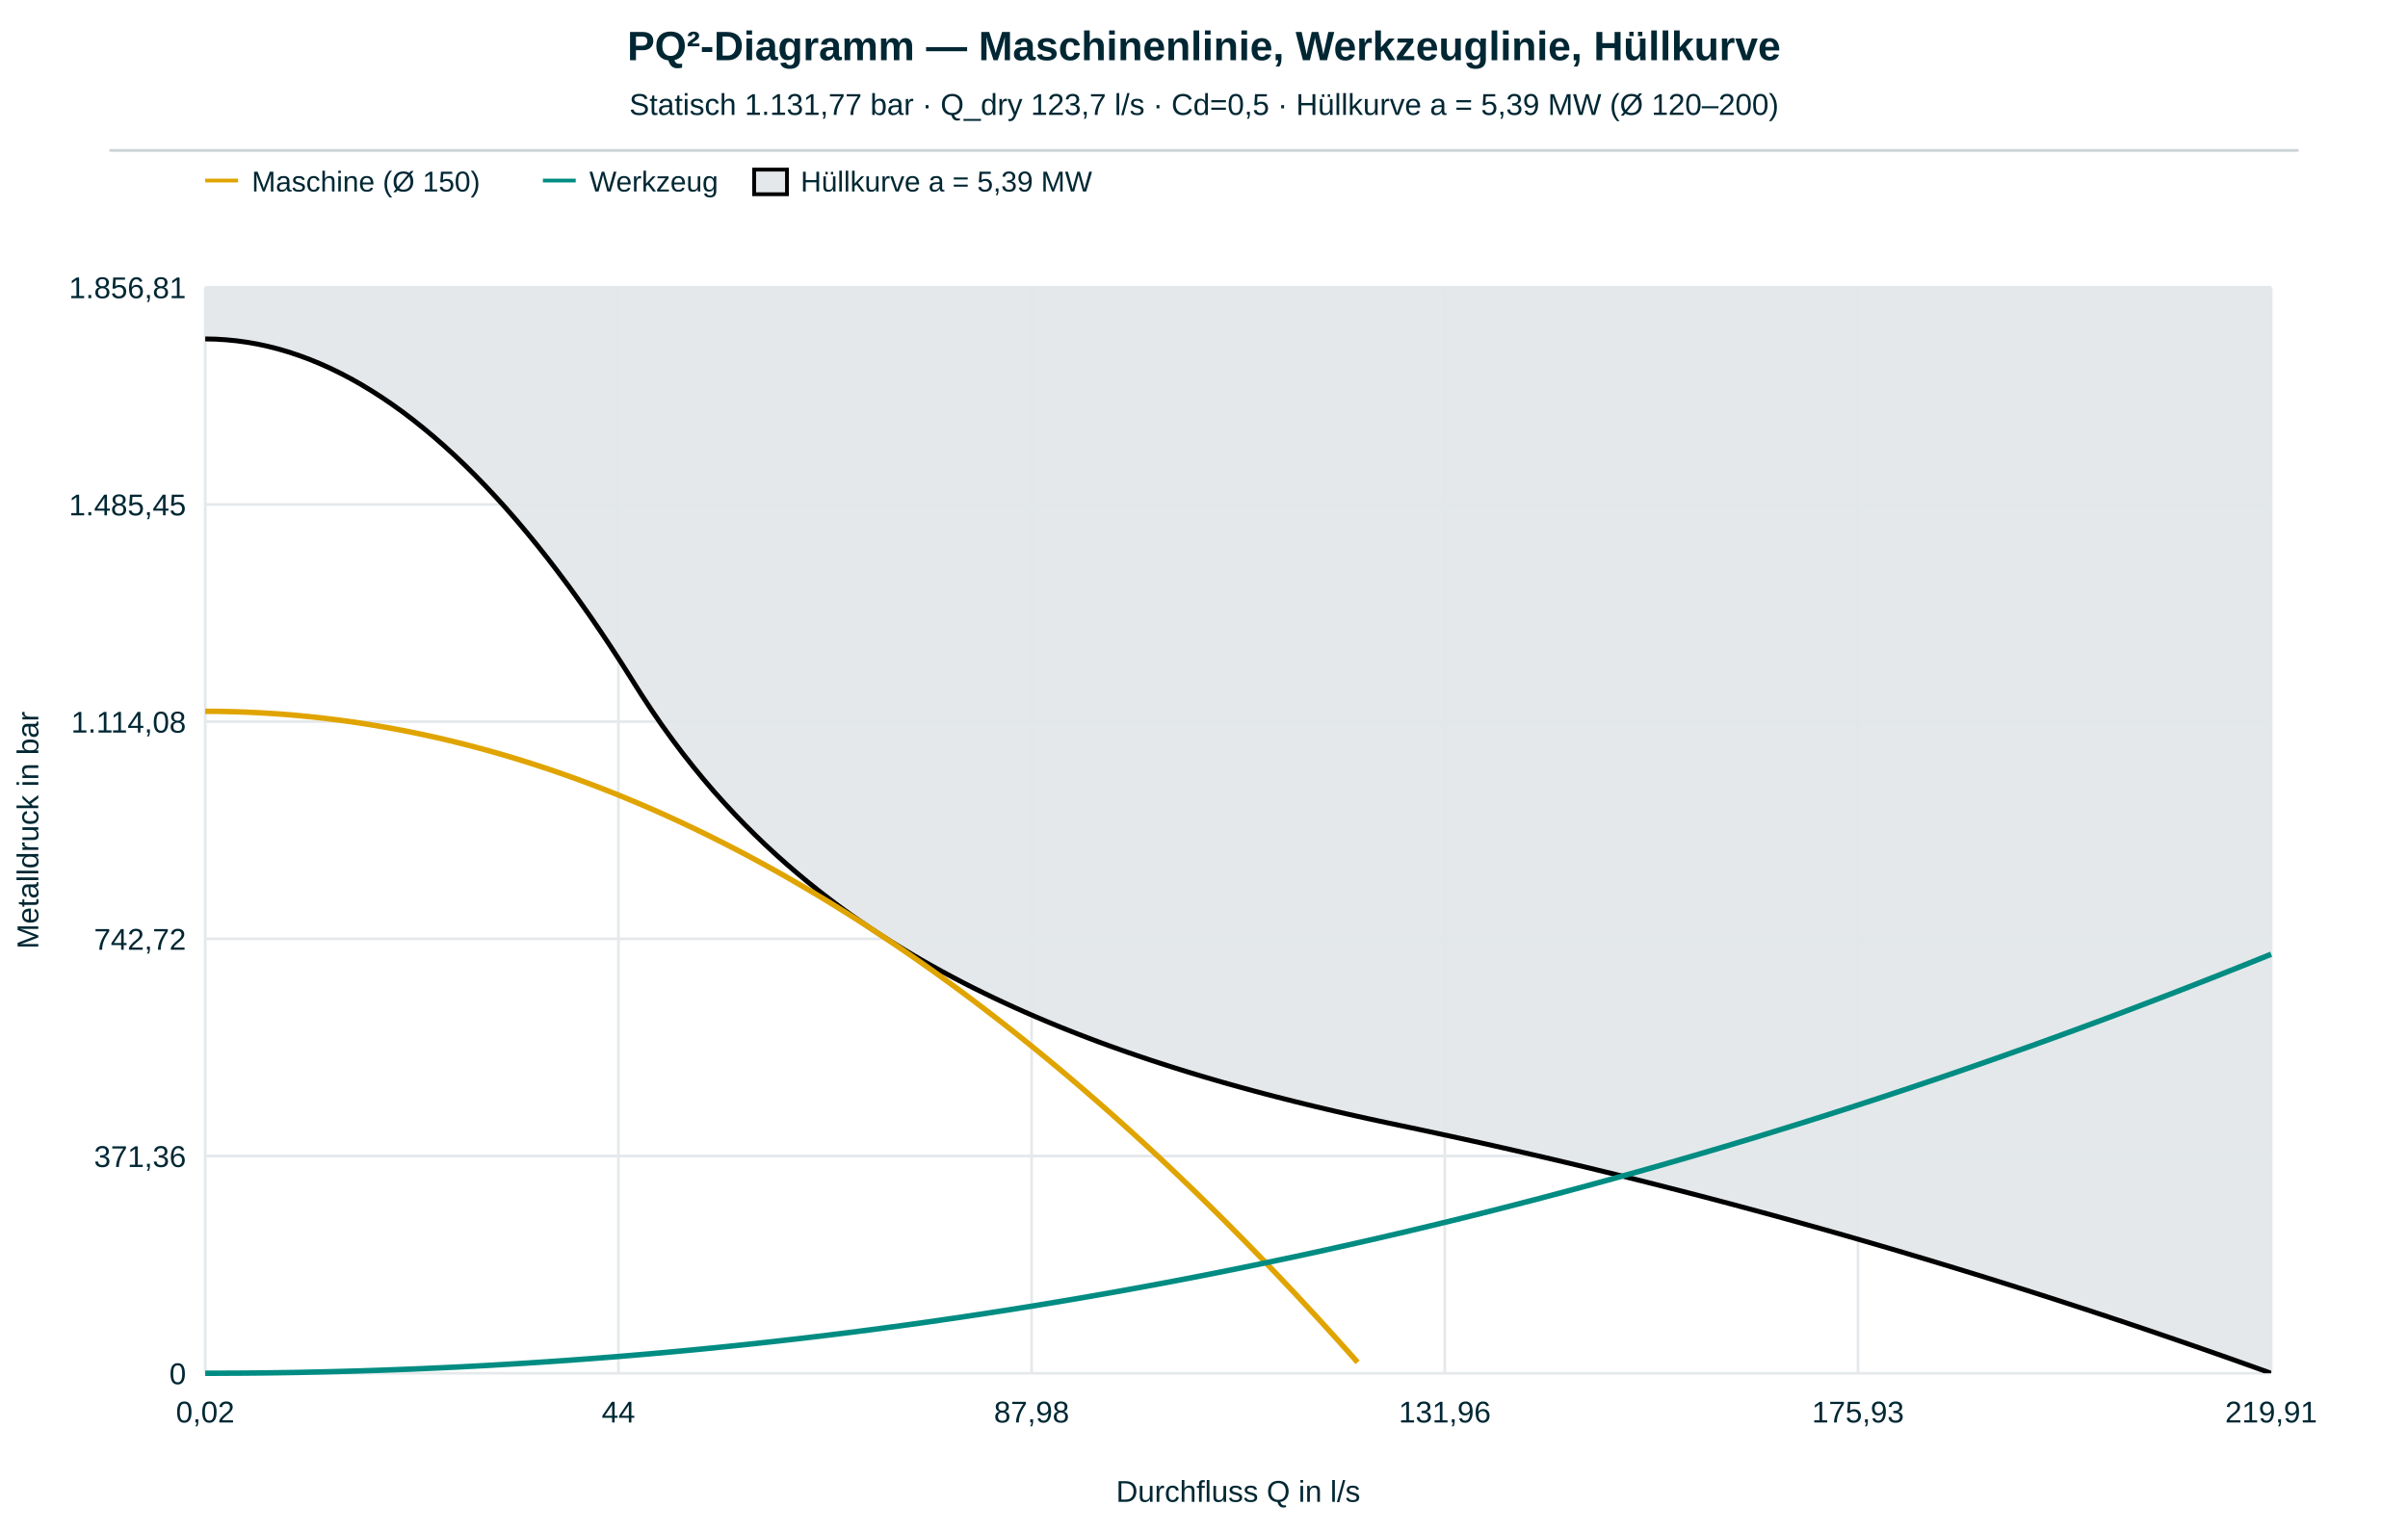
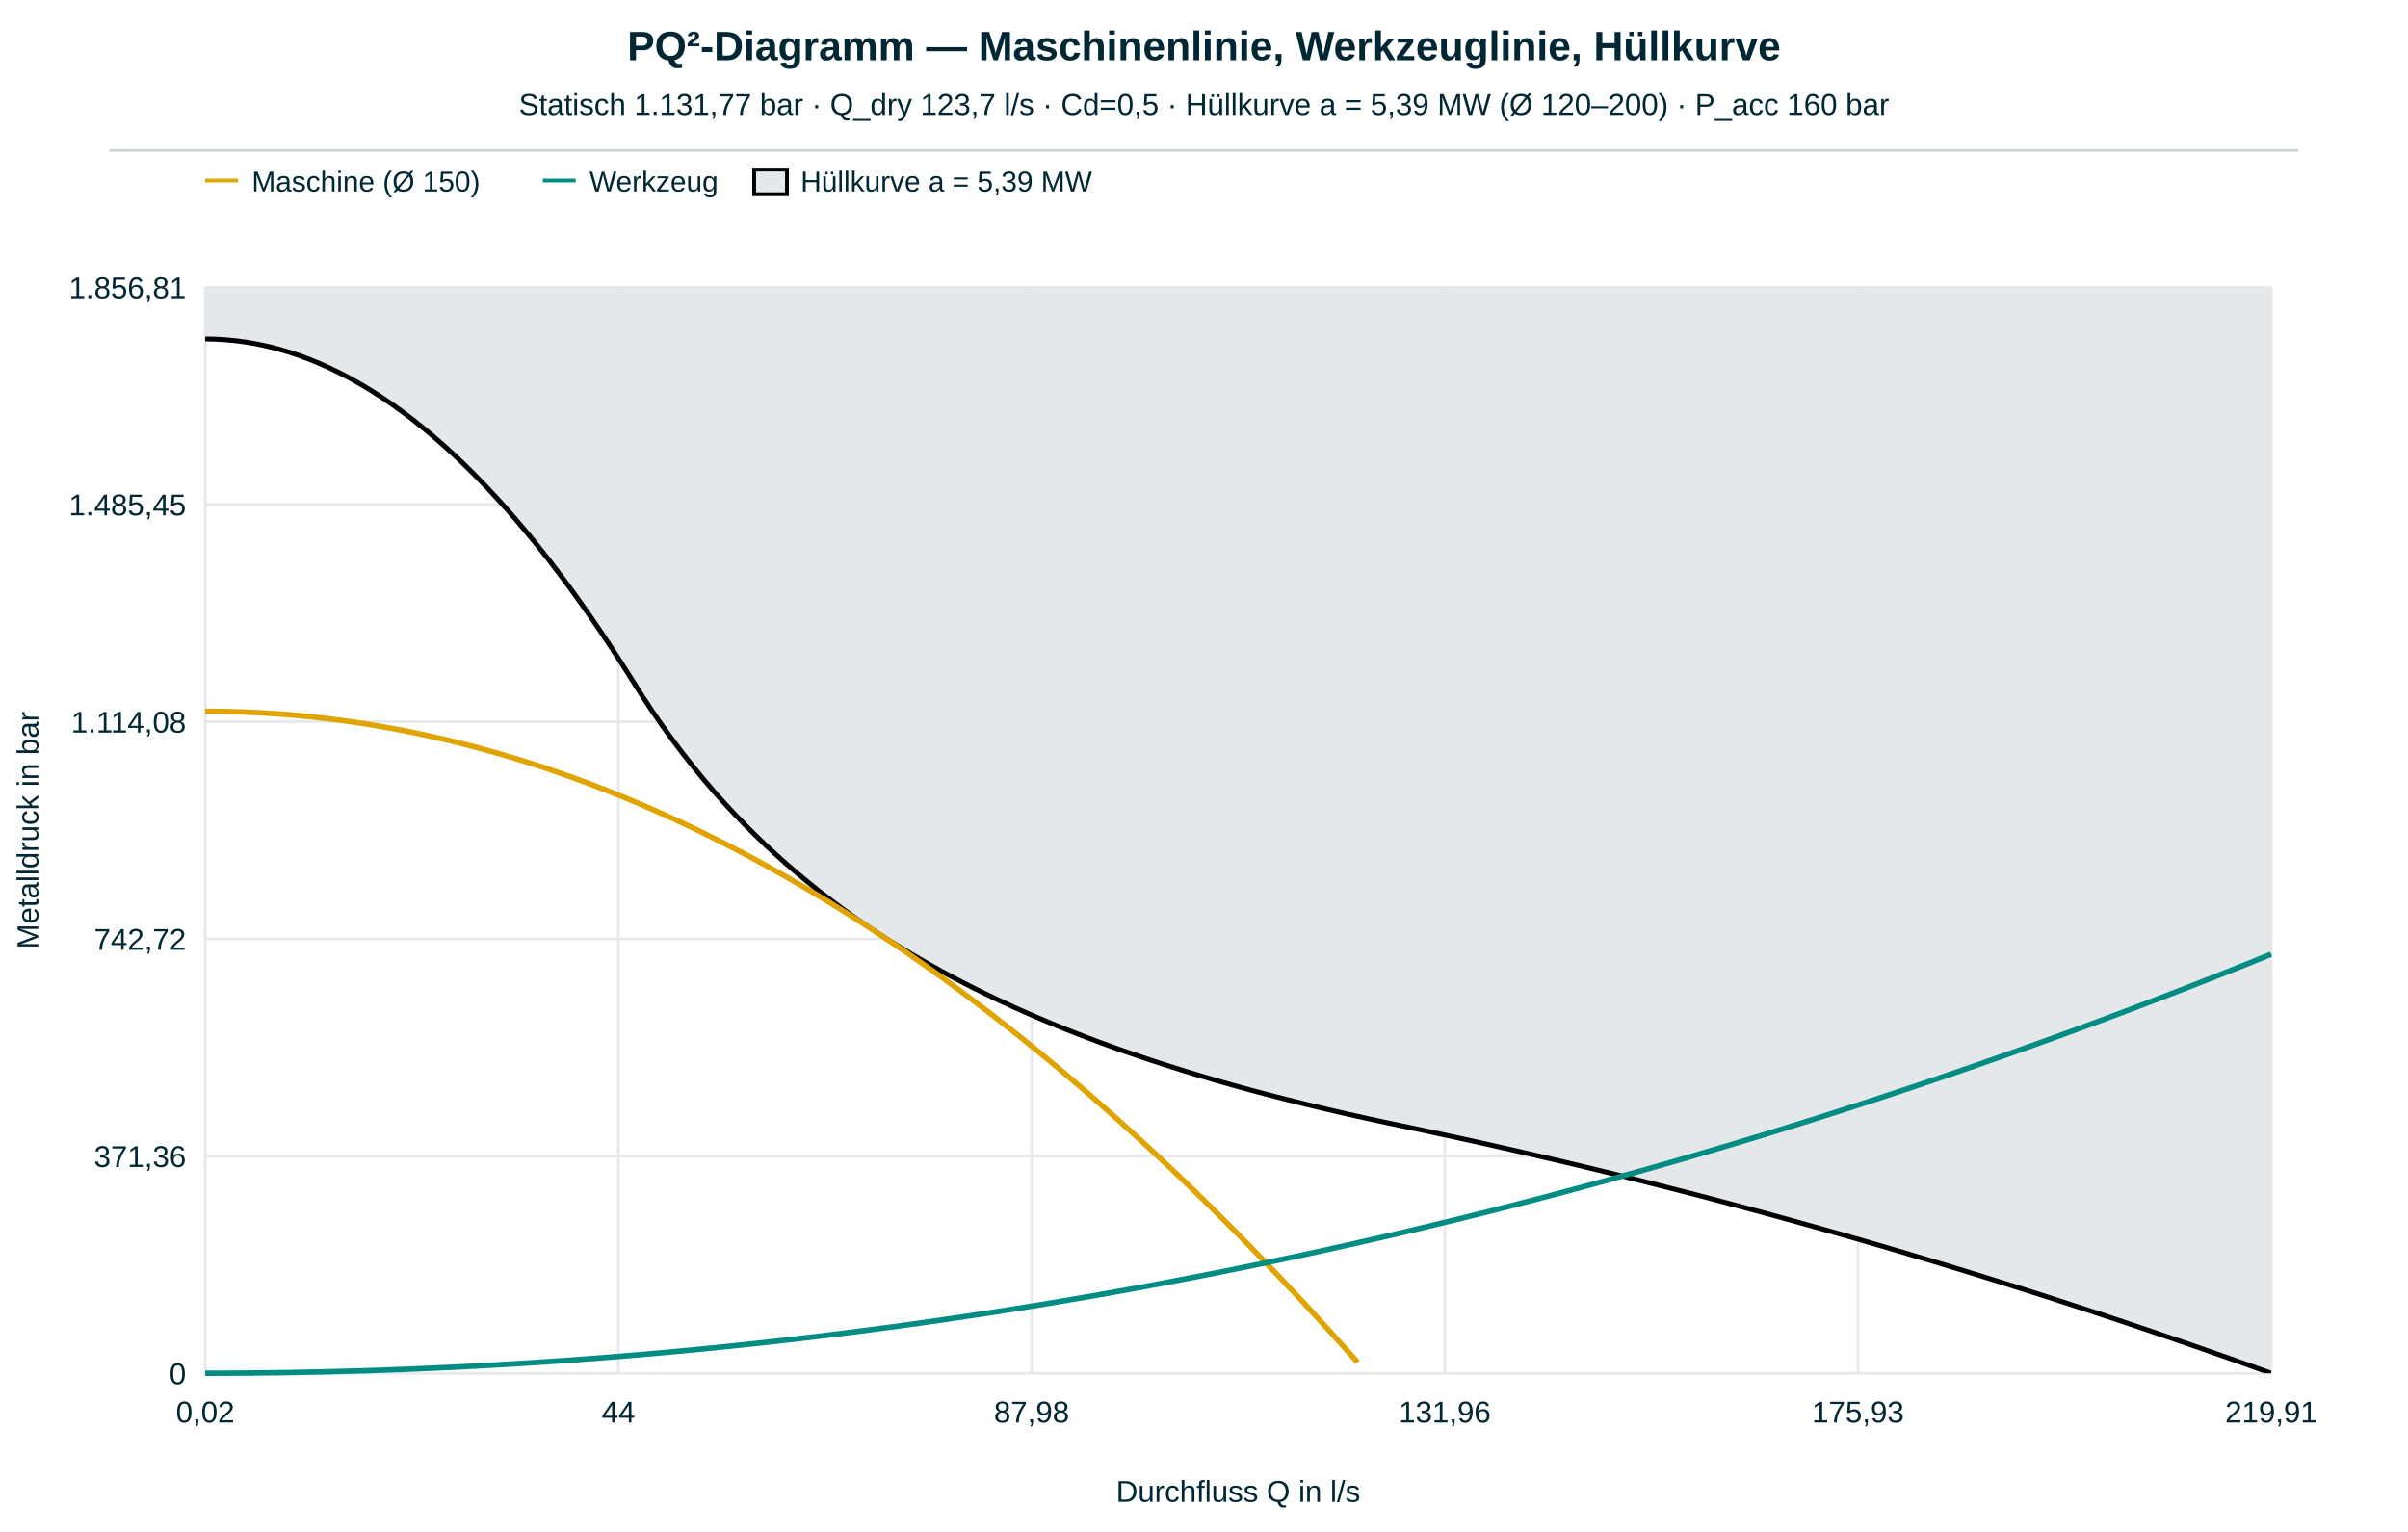
<svg xmlns="http://www.w3.org/2000/svg" viewBox="0 0 880 560" font-family="Arial, Helvetica, sans-serif" role="img">
  <defs>
    <clipPath id="clip0">
      <path d="M75.00 105.00h755.00v397.00h-755.00Z" />
    </clipPath>
    <clipPath id="clip1">
      <path d="M75.00 123.90L78.79 123.98L82.59 124.21L86.38 124.58L90.18 125.10L93.97 125.76L97.76 126.57L101.56 127.53L105.35 128.64L109.15 129.90L112.94 131.30L116.73 132.85L120.53 134.55L124.32 136.39L128.12 138.38L131.91 140.52L135.70 142.81L139.50 145.24L143.29 147.82L147.09 150.55L150.88 153.43L154.67 156.45L158.47 159.62L162.26 162.94L166.06 166.40L169.85 170.01L173.64 173.77L177.44 177.68L181.23 181.73L185.03 185.93L188.82 190.28L192.61 194.78L196.41 199.42L200.20 204.21L203.99 209.15L207.79 214.23L211.58 219.47L215.38 224.85L219.17 230.37L222.96 236.05L226.76 241.87L230.55 247.84L234.35 253.86L238.14 259.63L241.93 265.14L245.73 270.40L249.52 275.43L253.32 280.25L257.11 284.87L260.90 289.30L264.70 293.55L268.49 297.63L272.29 301.56L276.08 305.34L279.87 308.98L283.67 312.49L287.46 315.87L291.26 319.14L295.05 322.29L298.84 325.34L302.64 328.28L306.43 331.13L310.23 333.88L314.02 336.55L317.81 339.13L321.61 341.64L325.40 344.07L329.20 346.42L332.99 348.71L336.78 350.93L340.58 353.09L344.37 355.19L348.17 357.22L351.96 359.21L355.75 361.14L359.55 363.01L363.34 364.84L367.14 366.62L370.93 368.36L374.72 370.05L378.52 371.70L382.31 373.31L386.11 374.88L389.90 376.41L393.69 377.90L397.49 379.36L401.28 380.79L405.08 382.18L408.87 383.54L412.66 384.87L416.46 386.17L420.25 387.45L424.05 388.69L427.84 389.91L431.63 391.10L435.43 392.27L439.22 393.41L443.02 394.53L446.81 395.63L450.60 396.70L454.40 397.75L458.19 398.79L461.98 399.80L465.78 400.79L469.57 401.76L473.37 402.72L477.16 403.65L480.95 404.57L484.75 405.47L488.54 406.36L492.34 407.23L496.13 408.08L499.92 408.92L503.72 409.74L507.51 410.55L511.31 411.35L515.10 412.14L518.89 412.94L522.69 413.75L526.48 414.57L530.28 415.39L534.07 416.22L537.86 417.05L541.66 417.89L545.45 418.74L549.25 419.60L553.04 420.46L556.83 421.33L560.63 422.21L564.42 423.09L568.22 423.98L572.01 424.88L575.80 425.78L579.60 426.69L583.39 427.61L587.19 428.53L590.98 429.46L594.77 430.40L598.57 431.35L602.36 432.30L606.16 433.26L609.95 434.23L613.74 435.20L617.54 436.18L621.33 437.16L625.13 438.16L628.92 439.16L632.71 440.16L636.51 441.18L640.30 442.20L644.10 443.23L647.89 444.26L651.68 445.30L655.48 446.35L659.27 447.41L663.07 448.47L666.86 449.54L670.65 450.61L674.45 451.69L678.24 452.78L682.04 453.88L685.83 454.98L689.62 456.09L693.42 457.21L697.21 458.34L701.01 459.47L704.80 460.60L708.59 461.75L712.39 462.90L716.18 464.06L719.97 465.22L723.77 466.39L727.56 467.57L731.36 468.76L735.15 469.95L738.94 471.15L742.74 472.36L746.53 473.57L750.33 474.79L754.12 476.02L757.91 477.25L761.71 478.49L765.50 479.74L769.30 480.99L773.09 482.26L776.88 483.52L780.68 484.80L784.47 486.08L788.27 487.37L792.06 488.67L795.85 489.97L799.65 491.28L803.44 492.59L807.24 493.92L811.03 495.25L814.82 496.58L818.62 497.93L822.41 499.28L826.21 500.64L830.00 502.00L830.00 502.00L75.00 502.00Z" />
    </clipPath>
    <clipPath id="clip2">
      <path d="M74.00 104.00h757.00v399.00h-757.00Z" />
    </clipPath>
  </defs>
  <rect x="0.00" y="0.00" width="880.00" height="560.00" fill="#ffffff" />
  <text x="440.00" y="22.00" font-family="Arial, Helvetica, sans-serif" font-size="15" font-weight="700" fill="#002733" text-anchor="middle">PQ²-Diagramm — Maschinenlinie, Werkzeuglinie, Hüllkurve</text>
-   <text x="440.00" y="42.00" font-family="Arial, Helvetica, sans-serif" font-size="11" font-weight="400" fill="#002733" text-anchor="middle">Statisch 1.131,77 bar · Q_dry 123,7 l/s · Cd=0,5 · Hüllkurve a = 5,39 MW (Ø 120–200)</text>
+   <text x="440.00" y="42.00" font-family="Arial, Helvetica, sans-serif" font-size="11" font-weight="400" fill="#002733" text-anchor="middle">Statisch 1.131,77 bar · Q_dry 123,7 l/s · Cd=0,5 · Hüllkurve a = 5,39 MW (Ø 120–200) · P_acc 160 bar</text>
  <path d="M40.00 55.00L840.00 55.00" fill="none" stroke="#ccd4d6" stroke-width="1" stroke-linejoin="round" />
  <path d="M75.00 105.00L75.00 502.00" fill="none" stroke="#e5e9eb" stroke-width="1" stroke-linejoin="round" />
  <path d="M75.00 105.00L830.00 105.00" fill="none" stroke="#e5e9eb" stroke-width="1" stroke-linejoin="round" />
  <text x="75.00" y="520.00" font-family="Arial, Helvetica, sans-serif" font-size="11" font-weight="400" fill="#002733" text-anchor="middle">0,02</text>
  <text x="68.00" y="109.00" font-family="Arial, Helvetica, sans-serif" font-size="11" font-weight="400" fill="#002733" text-anchor="end">1.856,81</text>
  <path d="M226.00 105.00L226.00 502.00" fill="none" stroke="#e5e9eb" stroke-width="1" stroke-linejoin="round" />
  <path d="M75.00 184.40L830.00 184.40" fill="none" stroke="#e5e9eb" stroke-width="1" stroke-linejoin="round" />
  <text x="226.00" y="520.00" font-family="Arial, Helvetica, sans-serif" font-size="11" font-weight="400" fill="#002733" text-anchor="middle">44</text>
  <text x="68.00" y="188.40" font-family="Arial, Helvetica, sans-serif" font-size="11" font-weight="400" fill="#002733" text-anchor="end">1.485,45</text>
  <path d="M377.00 105.00L377.00 502.00" fill="none" stroke="#e5e9eb" stroke-width="1" stroke-linejoin="round" />
  <path d="M75.00 263.80L830.00 263.80" fill="none" stroke="#e5e9eb" stroke-width="1" stroke-linejoin="round" />
  <text x="377.00" y="520.00" font-family="Arial, Helvetica, sans-serif" font-size="11" font-weight="400" fill="#002733" text-anchor="middle">87,98</text>
  <text x="68.00" y="267.80" font-family="Arial, Helvetica, sans-serif" font-size="11" font-weight="400" fill="#002733" text-anchor="end">1.114,08</text>
  <path d="M528.00 105.00L528.00 502.00" fill="none" stroke="#e5e9eb" stroke-width="1" stroke-linejoin="round" />
  <path d="M75.00 343.20L830.00 343.20" fill="none" stroke="#e5e9eb" stroke-width="1" stroke-linejoin="round" />
  <text x="528.00" y="520.00" font-family="Arial, Helvetica, sans-serif" font-size="11" font-weight="400" fill="#002733" text-anchor="middle">131,96</text>
  <text x="68.00" y="347.20" font-family="Arial, Helvetica, sans-serif" font-size="11" font-weight="400" fill="#002733" text-anchor="end">742,72</text>
  <path d="M679.00 105.00L679.00 502.00" fill="none" stroke="#e5e9eb" stroke-width="1" stroke-linejoin="round" />
  <path d="M75.00 422.60L830.00 422.60" fill="none" stroke="#e5e9eb" stroke-width="1" stroke-linejoin="round" />
  <text x="679.00" y="520.00" font-family="Arial, Helvetica, sans-serif" font-size="11" font-weight="400" fill="#002733" text-anchor="middle">175,93</text>
  <text x="68.00" y="426.60" font-family="Arial, Helvetica, sans-serif" font-size="11" font-weight="400" fill="#002733" text-anchor="end">371,36</text>
  <path d="M830.00 105.00L830.00 502.00" fill="none" stroke="#e5e9eb" stroke-width="1" stroke-linejoin="round" />
  <path d="M75.00 502.00L830.00 502.00" fill="none" stroke="#e5e9eb" stroke-width="1" stroke-linejoin="round" />
  <text x="830.00" y="520.00" font-family="Arial, Helvetica, sans-serif" font-size="11" font-weight="400" fill="#002733" text-anchor="middle">219,91</text>
  <text x="68.00" y="506.00" font-family="Arial, Helvetica, sans-serif" font-size="11" font-weight="400" fill="#002733" text-anchor="end">0</text>
  <text x="452.50" y="549.00" font-family="Arial, Helvetica, sans-serif" font-size="11" font-weight="400" fill="#002733" text-anchor="middle">Durchfluss Q in l/s</text>
  <text x="0.00" y="0.00" font-family="Arial, Helvetica, sans-serif" font-size="11" font-weight="400" fill="#002733" text-anchor="middle" transform="translate(14.00 303.50) rotate(-90.00)">Metalldruck in bar</text>
  <g clip-path="url(#clip0)">
    <g clip-path="url(#clip1)">
</g>
    <path d="M75.00 123.90L78.79 123.98L82.59 124.21L86.38 124.58L90.18 125.10L93.97 125.76L97.76 126.57L101.56 127.53L105.35 128.64L109.15 129.90L112.94 131.30L116.73 132.85L120.53 134.55L124.32 136.39L128.12 138.38L131.91 140.52L135.70 142.81L139.50 145.24L143.29 147.82L147.09 150.55L150.88 153.43L154.67 156.45L158.47 159.62L162.26 162.94L166.06 166.40L169.85 170.01L173.64 173.77L177.44 177.68L181.23 181.73L185.03 185.93L188.82 190.28L192.61 194.78L196.41 199.42L200.20 204.21L203.99 209.15L207.79 214.23L211.58 219.47L215.38 224.85L219.17 230.37L222.96 236.05L226.76 241.87L230.55 247.84L234.35 253.86L238.14 259.63L241.93 265.14L245.73 270.40L249.52 275.43L253.32 280.25L257.11 284.87L260.90 289.30L264.70 293.55L268.49 297.63L272.29 301.56L276.08 305.34L279.87 308.98L283.67 312.49L287.46 315.87L291.26 319.14L295.05 322.29L298.84 325.34L302.64 328.28L306.43 331.13L310.23 333.88L314.02 336.55L317.81 339.13L321.61 341.64L325.40 344.07L329.20 346.42L332.99 348.71L336.78 350.93L340.58 353.09L344.37 355.19L348.17 357.22L351.96 359.21L355.75 361.14L359.55 363.01L363.34 364.84L367.14 366.62L370.93 368.36L374.72 370.05L378.52 371.70L382.31 373.31L386.11 374.88L389.90 376.41L393.69 377.90L397.49 379.36L401.28 380.79L405.08 382.18L408.87 383.54L412.66 384.87L416.46 386.17L420.25 387.45L424.05 388.69L427.84 389.91L431.63 391.10L435.43 392.27L439.22 393.41L443.02 394.53L446.81 395.63L450.60 396.70L454.40 397.75L458.19 398.79L461.98 399.80L465.78 400.79L469.57 401.76L473.37 402.72L477.16 403.65L480.95 404.57L484.75 405.47L488.54 406.36L492.34 407.23L496.13 408.08L499.92 408.92L503.72 409.74L507.51 410.55L511.31 411.35L515.10 412.14L518.89 412.94L522.69 413.75L526.48 414.57L530.28 415.39L534.07 416.22L537.86 417.05L541.66 417.89L545.45 418.74L549.25 419.60L553.04 420.46L556.83 421.33L560.63 422.21L564.42 423.09L568.22 423.98L572.01 424.88L575.80 425.78L579.60 426.69L583.39 427.61L587.19 428.53L590.98 429.46L594.77 430.40L598.57 431.35L602.36 432.30L606.16 433.26L609.95 434.23L613.74 435.20L617.54 436.18L621.33 437.16L625.13 438.16L628.92 439.16L632.71 440.16L636.51 441.18L640.30 442.20L644.10 443.23L647.89 444.26L651.68 445.30L655.48 446.35L659.27 447.41L663.07 448.47L666.86 449.54L670.65 450.61L674.45 451.69L678.24 452.78L682.04 453.88L685.83 454.98L689.62 456.09L693.42 457.21L697.21 458.34L701.01 459.47L704.80 460.60L708.59 461.75L712.39 462.90L716.18 464.06L719.97 465.22L723.77 466.39L727.56 467.57L731.36 468.76L735.15 469.95L738.94 471.15L742.74 472.36L746.53 473.57L750.33 474.79L754.12 476.02L757.91 477.25L761.71 478.49L765.50 479.74L769.30 480.99L773.09 482.26L776.88 483.52L780.68 484.80L784.47 486.08L788.27 487.37L792.06 488.67L795.85 489.97L799.65 491.28L803.44 492.59L807.24 493.92L811.03 495.25L814.82 496.58L818.62 497.93L822.41 499.28L826.21 500.64L830.00 502.00L830.00 105.00L75.00 105.00Z" fill="rgba(226,231,233,.93)" fill-rule="nonzero" />
    <path d="M75.00 123.90L78.79 123.98L82.59 124.21L86.38 124.58L90.18 125.10L93.97 125.76L97.76 126.57L101.56 127.53L105.35 128.64L109.15 129.90L112.94 131.30L116.73 132.85L120.53 134.55L124.32 136.39L128.12 138.38L131.91 140.52L135.70 142.81L139.50 145.24L143.29 147.82L147.09 150.55L150.88 153.43L154.67 156.45L158.47 159.62L162.26 162.94L166.06 166.40L169.85 170.01L173.64 173.77L177.44 177.68L181.23 181.73L185.03 185.93L188.82 190.28L192.61 194.78L196.41 199.42L200.20 204.21L203.99 209.15L207.79 214.23L211.58 219.47L215.38 224.85L219.17 230.37L222.96 236.05L226.76 241.87L230.55 247.84L234.35 253.86L238.14 259.63L241.93 265.14L245.73 270.40L249.52 275.43L253.32 280.25L257.11 284.87L260.90 289.30L264.70 293.55L268.49 297.63L272.29 301.56L276.08 305.34L279.87 308.98L283.67 312.49L287.46 315.87L291.26 319.14L295.05 322.29L298.84 325.34L302.64 328.28L306.43 331.13L310.23 333.88L314.02 336.55L317.81 339.13L321.61 341.64L325.40 344.07L329.20 346.42L332.99 348.71L336.78 350.93L340.58 353.09L344.37 355.19L348.17 357.22L351.96 359.21L355.75 361.14L359.55 363.01L363.34 364.84L367.14 366.62L370.93 368.36L374.72 370.05L378.52 371.70L382.31 373.31L386.11 374.88L389.90 376.41L393.69 377.90L397.49 379.36L401.28 380.79L405.08 382.18L408.87 383.54L412.66 384.87L416.46 386.17L420.25 387.45L424.05 388.69L427.84 389.91L431.63 391.10L435.43 392.27L439.22 393.41L443.02 394.53L446.81 395.63L450.60 396.70L454.40 397.75L458.19 398.79L461.98 399.80L465.78 400.79L469.57 401.76L473.37 402.72L477.16 403.65L480.95 404.57L484.75 405.47L488.54 406.36L492.34 407.23L496.13 408.08L499.92 408.92L503.72 409.74L507.51 410.55L511.31 411.35L515.10 412.14L518.89 412.94L522.69 413.75L526.48 414.57L530.28 415.39L534.07 416.22L537.86 417.05L541.66 417.89L545.45 418.74L549.25 419.60L553.04 420.46L556.83 421.33L560.63 422.21L564.42 423.09L568.22 423.98L572.01 424.88L575.80 425.78L579.60 426.69L583.39 427.61L587.19 428.53L590.98 429.46L594.77 430.40L598.57 431.35L602.36 432.30L606.16 433.26L609.95 434.23L613.74 435.20L617.54 436.18L621.33 437.16L625.13 438.16L628.92 439.16L632.71 440.16L636.51 441.18L640.30 442.20L644.10 443.23L647.89 444.26L651.68 445.30L655.48 446.35L659.27 447.41L663.07 448.47L666.86 449.54L670.65 450.61L674.45 451.69L678.24 452.78L682.04 453.88L685.83 454.98L689.62 456.09L693.42 457.21L697.21 458.34L701.01 459.47L704.80 460.60L708.59 461.75L712.39 462.90L716.18 464.06L719.97 465.22L723.77 466.39L727.56 467.57L731.36 468.76L735.15 469.95L738.94 471.15L742.74 472.36L746.53 473.57L750.33 474.79L754.12 476.02L757.91 477.25L761.71 478.49L765.50 479.74L769.30 480.99L773.09 482.26L776.88 483.52L780.68 484.80L784.47 486.08L788.27 487.37L792.06 488.67L795.85 489.97L799.65 491.28L803.44 492.59L807.24 493.92L811.03 495.25L814.82 496.58L818.62 497.93L822.41 499.28L826.21 500.64L830.00 502.00" fill="none" stroke="#000000" stroke-width="1.8" stroke-linejoin="round" />
  </g>
  <g clip-path="url(#clip2)">
    <path d="M75.00 260.02L78.79 260.04L82.59 260.10L86.38 260.20L90.18 260.33L93.97 260.51L97.76 260.72L101.56 260.97L105.35 261.26L109.15 261.59L112.94 261.96L116.73 262.36L120.53 262.81L124.32 263.29L128.12 263.81L131.91 264.37L135.70 264.97L139.50 265.61L143.29 266.29L147.09 267.00L150.88 267.76L154.67 268.55L158.47 269.38L162.26 270.25L166.06 271.16L169.85 272.11L173.64 273.09L177.44 274.12L181.23 275.18L185.03 276.28L188.82 277.42L192.61 278.60L196.41 279.82L200.20 281.07L203.99 282.37L207.79 283.70L211.58 285.07L215.38 286.48L219.17 287.93L222.96 289.42L226.76 290.94L230.55 292.51L234.35 294.11L238.14 295.75L241.93 297.43L245.73 299.15L249.52 300.91L253.32 302.71L257.11 304.54L260.90 306.42L264.70 308.33L268.49 310.28L272.29 312.27L276.08 314.30L279.87 316.36L283.67 318.47L287.46 320.61L291.26 322.80L295.05 325.02L298.84 327.28L302.64 329.57L306.43 331.91L310.23 334.29L314.02 336.70L317.81 339.15L321.61 341.65L325.40 344.18L329.20 346.75L332.99 349.35L336.78 352.00L340.58 354.68L344.37 357.41L348.17 360.17L351.96 362.97L355.75 365.81L359.55 368.69L363.34 371.60L367.14 374.56L370.93 377.55L374.72 380.58L378.52 383.65L382.31 386.76L386.11 389.91L389.90 393.10L393.69 396.32L397.49 399.59L401.28 402.89L405.08 406.23L408.87 409.61L412.66 413.03L416.46 416.49L420.25 419.98L424.05 423.51L427.84 427.09L431.63 430.70L435.43 434.35L439.22 438.04L443.02 441.77L446.81 445.53L450.60 449.34L454.40 453.18L458.19 457.06L461.98 460.98L465.78 464.94L469.57 468.94L473.37 472.97L477.16 477.05L480.95 481.16L484.75 485.31L488.54 489.50L492.34 493.73L496.13 498.00" fill="none" stroke="#e0a400" stroke-width="2" stroke-linejoin="round" />
    <path d="M75.00 502.00L78.79 502.00L82.59 501.98L86.38 501.96L90.18 501.94L93.97 501.90L97.76 501.86L101.56 501.81L105.35 501.75L109.15 501.69L112.94 501.61L116.73 501.53L120.53 501.44L124.32 501.34L128.12 501.24L131.91 501.13L135.70 501.01L139.50 500.88L143.29 500.74L147.09 500.60L150.88 500.45L154.67 500.29L158.47 500.12L162.26 499.95L166.06 499.77L169.85 499.58L173.64 499.38L177.44 499.18L181.23 498.96L185.03 498.74L188.82 498.51L192.61 498.28L196.41 498.03L200.20 497.78L203.99 497.52L207.79 497.26L211.58 496.98L215.38 496.70L219.17 496.41L222.96 496.11L226.76 495.81L230.55 495.49L234.35 495.17L238.14 494.84L241.93 494.51L245.73 494.16L249.52 493.81L253.32 493.45L257.11 493.08L260.90 492.71L264.70 492.32L268.49 491.93L272.29 491.53L276.08 491.13L279.87 490.71L283.67 490.29L287.46 489.86L291.26 489.43L295.05 488.98L298.84 488.53L302.64 488.07L306.43 487.60L310.23 487.12L314.02 486.64L317.81 486.15L321.61 485.65L325.40 485.14L329.20 484.63L332.99 484.11L336.78 483.58L340.58 483.04L344.37 482.49L348.17 481.94L351.96 481.38L355.75 480.81L359.55 480.23L363.34 479.65L367.14 479.06L370.93 478.46L374.72 477.85L378.52 477.24L382.31 476.61L386.11 475.98L389.90 475.34L393.69 474.70L397.49 474.04L401.28 473.38L405.08 472.71L408.87 472.04L412.66 471.35L416.46 470.66L420.25 469.96L424.05 469.25L427.84 468.54L431.63 467.81L435.43 467.08L439.22 466.34L443.02 465.60L446.81 464.84L450.60 464.08L454.40 463.31L458.19 462.53L461.98 461.75L465.78 460.95L469.57 460.15L473.37 459.35L477.16 458.53L480.95 457.71L484.75 456.87L488.54 456.03L492.34 455.19L496.13 454.33L499.92 453.47L503.72 452.60L507.51 451.72L511.31 450.84L515.10 449.94L518.89 449.04L522.69 448.13L526.48 447.21L530.28 446.29L534.07 445.36L537.86 444.42L541.66 443.47L545.45 442.52L549.25 441.55L553.04 440.58L556.83 439.60L560.63 438.62L564.42 437.62L568.22 436.62L572.01 435.61L575.80 434.59L579.60 433.57L583.39 432.54L587.19 431.50L590.98 430.45L594.77 429.39L598.57 428.33L602.36 427.26L606.16 426.18L609.95 425.09L613.74 424.00L617.54 422.89L621.33 421.78L625.13 420.66L628.92 419.54L632.71 418.41L636.51 417.26L640.30 416.12L644.10 414.96L647.89 413.80L651.68 412.62L655.48 411.44L659.27 410.26L663.07 409.06L666.86 407.86L670.65 406.65L674.45 405.43L678.24 404.20L682.04 402.97L685.83 401.73L689.62 400.48L693.42 399.22L697.21 397.96L701.01 396.68L704.80 395.40L708.59 394.12L712.39 392.82L716.18 391.52L719.97 390.21L723.77 388.89L727.56 387.56L731.36 386.23L735.15 384.88L738.94 383.53L742.74 382.18L746.53 380.81L750.33 379.44L754.12 378.06L757.91 376.67L761.71 375.27L765.50 373.87L769.30 372.46L773.09 371.04L776.88 369.61L780.68 368.17L784.47 366.73L788.27 365.28L792.06 363.82L795.85 362.36L799.65 360.88L803.44 359.40L807.24 357.91L811.03 356.42L814.82 354.91L818.62 353.40L822.41 351.88L826.21 350.35L830.00 348.82" fill="none" stroke="#008c82" stroke-width="2" stroke-linejoin="round" />
  </g>
  <path d="M75.00 66.00L87.00 66.00" fill="none" stroke="#e0a400" stroke-width="1.4" stroke-linejoin="round" />
  <text x="92.00" y="70.00" font-family="Arial, Helvetica, sans-serif" font-size="10.5" font-weight="400" fill="#002733" text-anchor="start">Maschine (Ø 150)</text>
  <path d="M198.40 66.00L210.40 66.00" fill="none" stroke="#008c82" stroke-width="1.4" stroke-linejoin="round" />
  <text x="215.40" y="70.00" font-family="Arial, Helvetica, sans-serif" font-size="10.5" font-weight="400" fill="#002733" text-anchor="start">Werkzeug</text>
  <rect x="275.60" y="62.00" width="12.00" height="9.00" fill="rgba(226,231,233,.93)" />
  <rect x="275.60" y="62.00" width="12.00" height="9.00" fill="none" stroke="#000000" stroke-width="1.4" />
  <text x="292.60" y="70.00" font-family="Arial, Helvetica, sans-serif" font-size="10.5" font-weight="400" fill="#002733" text-anchor="start">Hüllkurve a = 5,39 MW</text>
</svg>
